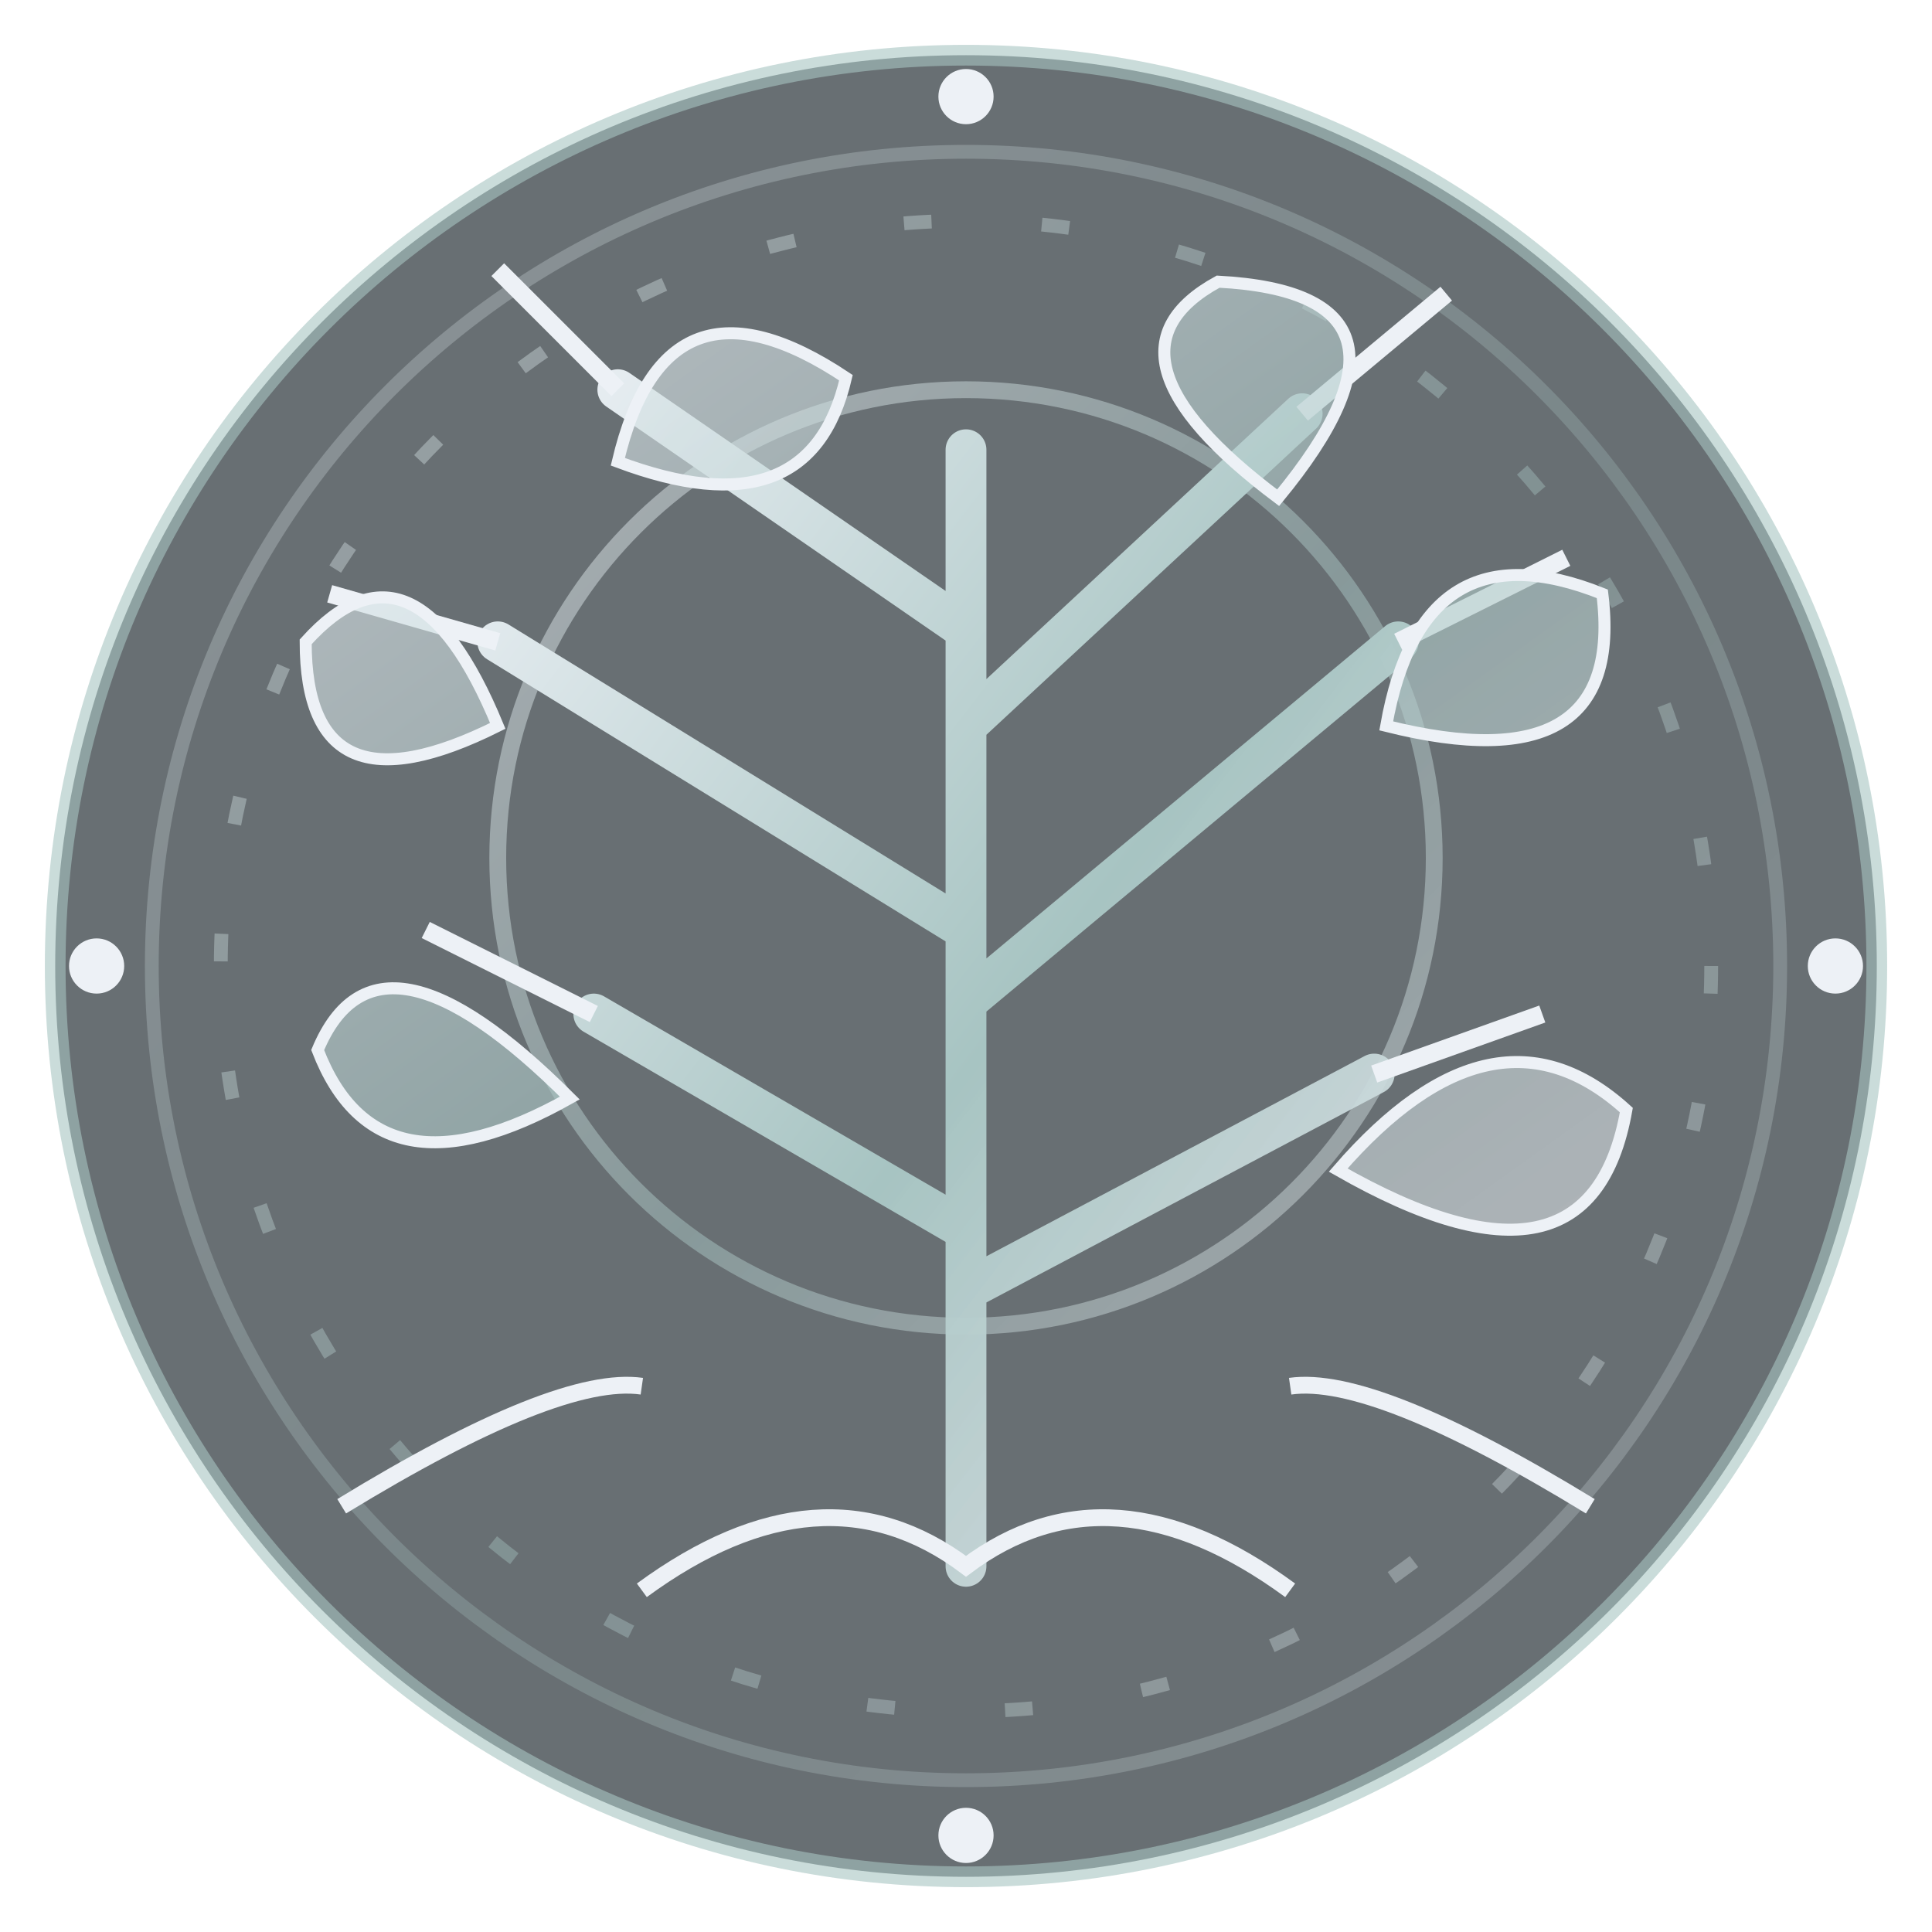
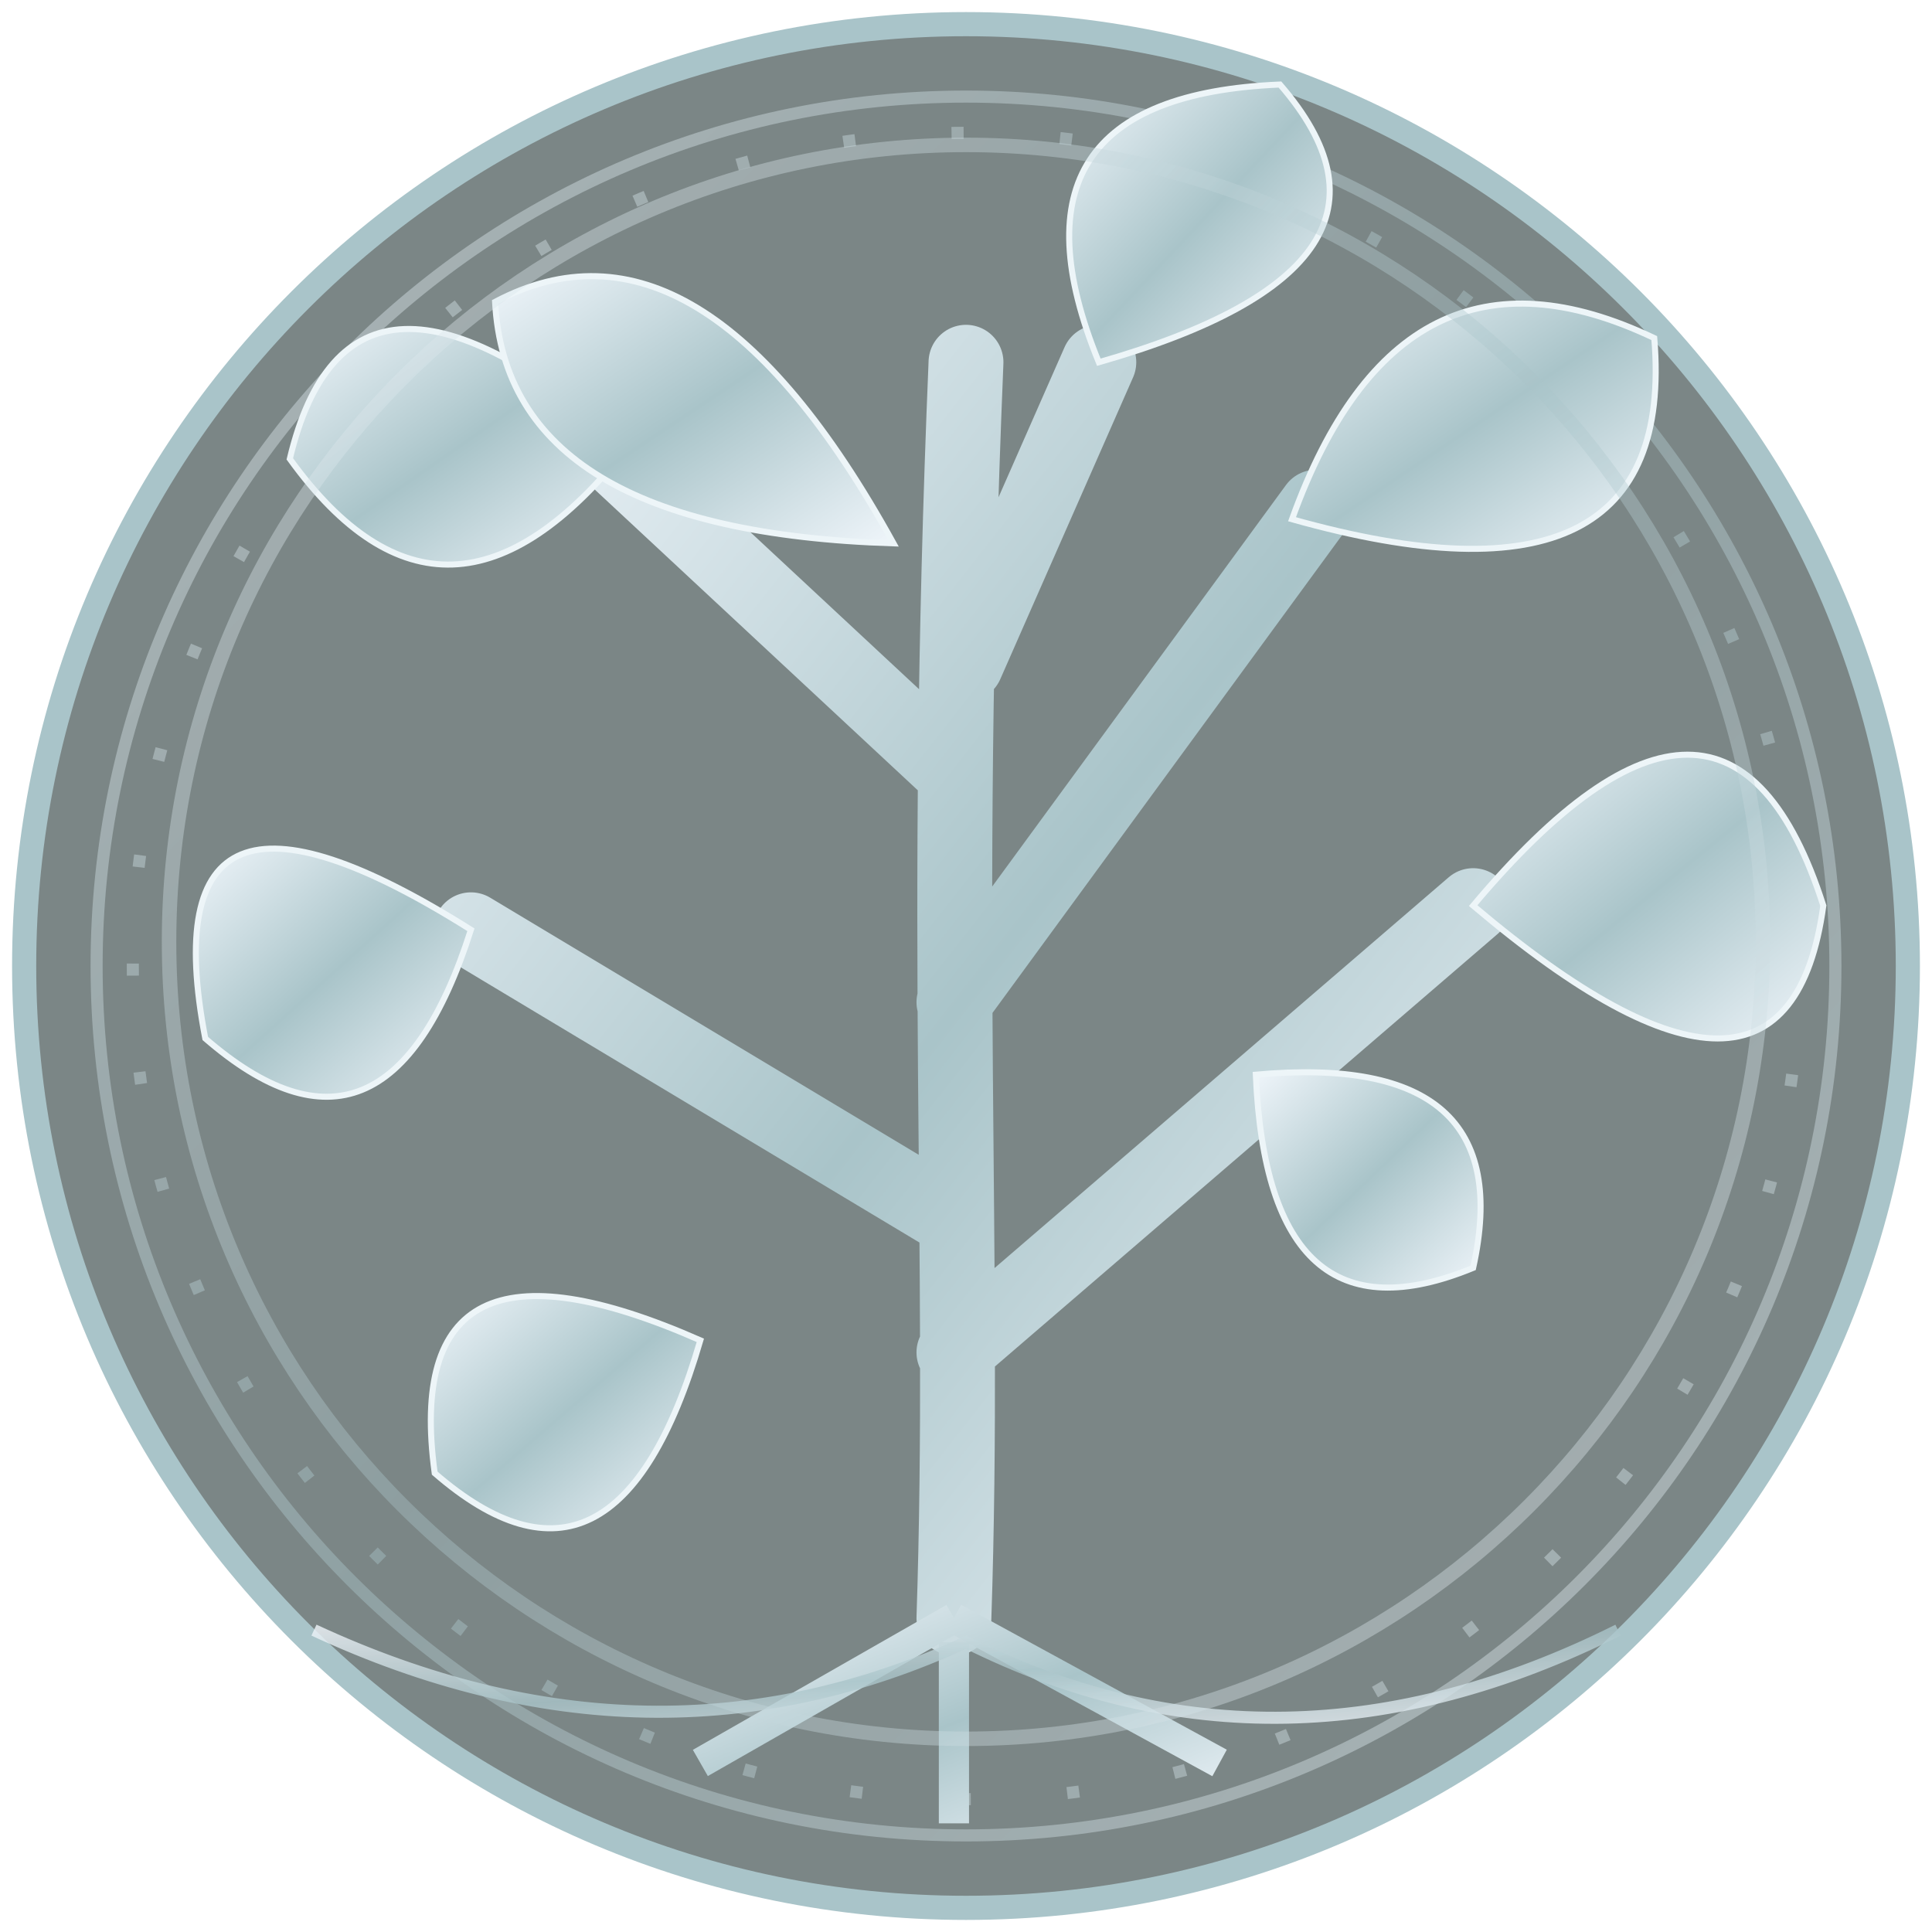
- <svg xmlns="http://www.w3.org/2000/svg" viewBox="0 0 140 140" fill="none">
+ <svg xmlns="http://www.w3.org/2000/svg" viewBox="0 0 160 160" fill="none" aria-hidden="true">
  <defs>
-     <linearGradient id="silver" x1="0" y1="0" x2="1" y2="1">
-       <stop stop-color="#edf1f6" />
-       <stop offset=".55" stop-color="#a7c4c2" />
-       <stop offset="1" stop-color="#edf1f6" stop-opacity=".85" />
+     <linearGradient id="metal" x1="0" y1="0" x2="1" y2="1">
+       <stop stop-color="#eff5fa" />
+       <stop offset=".50" stop-color="#a9c4c9" />
+       <stop offset="1" stop-color="#eff5fa" />
    </linearGradient>
-     <radialGradient id="glow">
-       <stop stop-color="#a7c4c2" stop-opacity=".27" />
-       <stop offset="1" stop-color="#a7c4c2" stop-opacity="0" />
+     <radialGradient id="shine">
+       <stop stop-color="#a9c4c9" stop-opacity=".36" />
+       <stop offset="1" stop-color="#a9c4c9" stop-opacity="0" />
    </radialGradient>
-     <linearGradient id="veil" x1="0" y1="0" x2="0" y2="1">
-       <stop stop-color="#edf1f6" stop-opacity=".21" />
-       <stop offset="1" stop-color="#101b22" stop-opacity=".28" />
+     <linearGradient id="fade" x1="0" x2="1">
+       <stop stop-color="white" stop-opacity="0" />
+       <stop offset=".33" stop-color="white" stop-opacity=".05" />
+       <stop offset=".62" stop-color="white" stop-opacity=".9" />
+       <stop offset="1" stop-color="white" />
    </linearGradient>
-     <linearGradient id="fog">
-       <stop stop-color="#fff" stop-opacity="0" />
-       <stop offset=".27" stop-color="#fff" stop-opacity=".18" />
-       <stop offset=".68" stop-color="#fff" stop-opacity=".9" />
-       <stop offset="1" stop-color="#fff" />
-     </linearGradient>
-     <mask id="fogmask">
-       <rect width="860" height="300" fill="url(#fog)" />
+     <mask id="f">
+       <rect width="860" height="300" fill="url(#fade)" />
    </mask>
  </defs>
-   <circle cx="70" cy="70" r="66" fill="#101b22" fill-opacity=".63" stroke="#a7c4c2" stroke-opacity=".6" stroke-width="1.5" />
-   <circle cx="70" cy="70" r="59" stroke="url(#silver)" stroke-opacity=".28" stroke-width="1" />
-   <circle cx="70" cy="70" r="54" stroke="url(#silver)" stroke-opacity=".4" stroke-dasharray="2 8" />
-   <g transform="translate(70 70) scale(.87)" color="#edf1f6">
-     <circle cy="-9" r="39" stroke="url(#silver)" fill="none" stroke-width="1.4" opacity=".5" />
-     <path d="M0 50V-43M0-28L-29-48M0-20L28-46M0-3L-39-27M0 3L36-27M0 22L-31 4M0 27L34 9" fill="none" stroke="url(#silver)" stroke-width="3.4" stroke-linecap="round" />
-     <path d="M-29-48l-10-10M28-46l12-10M-39-27l-14-4M36-27l14-7M-31 4l-14-7M34 9l14-5" fill="none" stroke="currentColor" stroke-width="1.5" />
-     <path d="M-29-42Q-25-59-10-49Q-13-36-29-42ZM26-39Q10-51 21-57Q40-56 26-39ZM-39-20Q-46-37-55-27Q-55-12-39-20ZM35-20Q38-37 53-31Q55-15 35-20ZM-33 11Q-49-5-54 7Q-49 20-33 11ZM31 17Q44 2 55 12Q52 29 31 17Z" fill="url(#silver)" fill-opacity=".62" stroke="currentColor" stroke-width="1" />
-     <path d="M-27 52Q-12 41 0 50Q12 41 27 52M-52 45Q-34 34-27 35M52 45Q34 34 27 35" stroke="currentColor" stroke-width="1.4" fill="none" />
-   </g>
-   <g fill="#edf1f6">
-     <circle cx="70" cy="7" r="2" />
-     <circle cx="133" cy="70" r="2" />
-     <circle cx="70" cy="133" r="2" />
-     <circle cx="7" cy="70" r="2" />
+   <circle cx="80" cy="80" r="78" fill="#102423" fill-opacity=".55" stroke="#a9c4c9" stroke-width="2" />
+   <circle cx="80" cy="80" r="72" stroke="url(#metal)" opacity=".44" />
+   <circle cx="80" cy="80" r="69" stroke="url(#metal)" stroke-dasharray="1 8" opacity=".42" />
+   <g>
+     <path d="M79 134C80 104 78 78 80 30M79 64L50 37M79 83L109 42M79 101L39 77M79 112L122 75M80 55L91 30" stroke="url(#metal)" stroke-width="6.2" stroke-linecap="round" fill="none" />
+     <path d="M79 134l-21 12m21-12 22 12m-22-10v15" stroke="url(#metal)" stroke-width="2.5" fill="none" />
+     <g fill="url(#metal)" stroke="#edf5f8" stroke-width=".5">
+       <path d="M52 37Q29 17 24 38Q37 56 52 37Z" />
+       <path d="M107 43Q116 18 137 28Q139 52 107 43Z" />
+       <path d="M39 77Q12 60 17 86Q32 99 39 77Z" />
+       <path d="M122 75Q143 50 151 75Q148 97 122 75Z" />
+       <path d="M91 30Q82 8 106 7Q119 22 91 30Z" />
+       <path d="M74 45Q58 16 41 25Q42 44 74 45Z" />
+       <path d="M104 89Q126 87 122 105Q105 112 104 89Z" />
+       <path d="M58 111Q33 100 36 122Q51 135 58 111Z" />
+     </g>
+     <path d="M26 135Q54 148 80 136Q106 149 134 135" stroke="url(#metal)" fill="none" opacity=".8" />
+     <circle cx="80" cy="78" r="66" stroke="url(#metal)" stroke-width="1.2" opacity=".4" />
  </g>
</svg>
